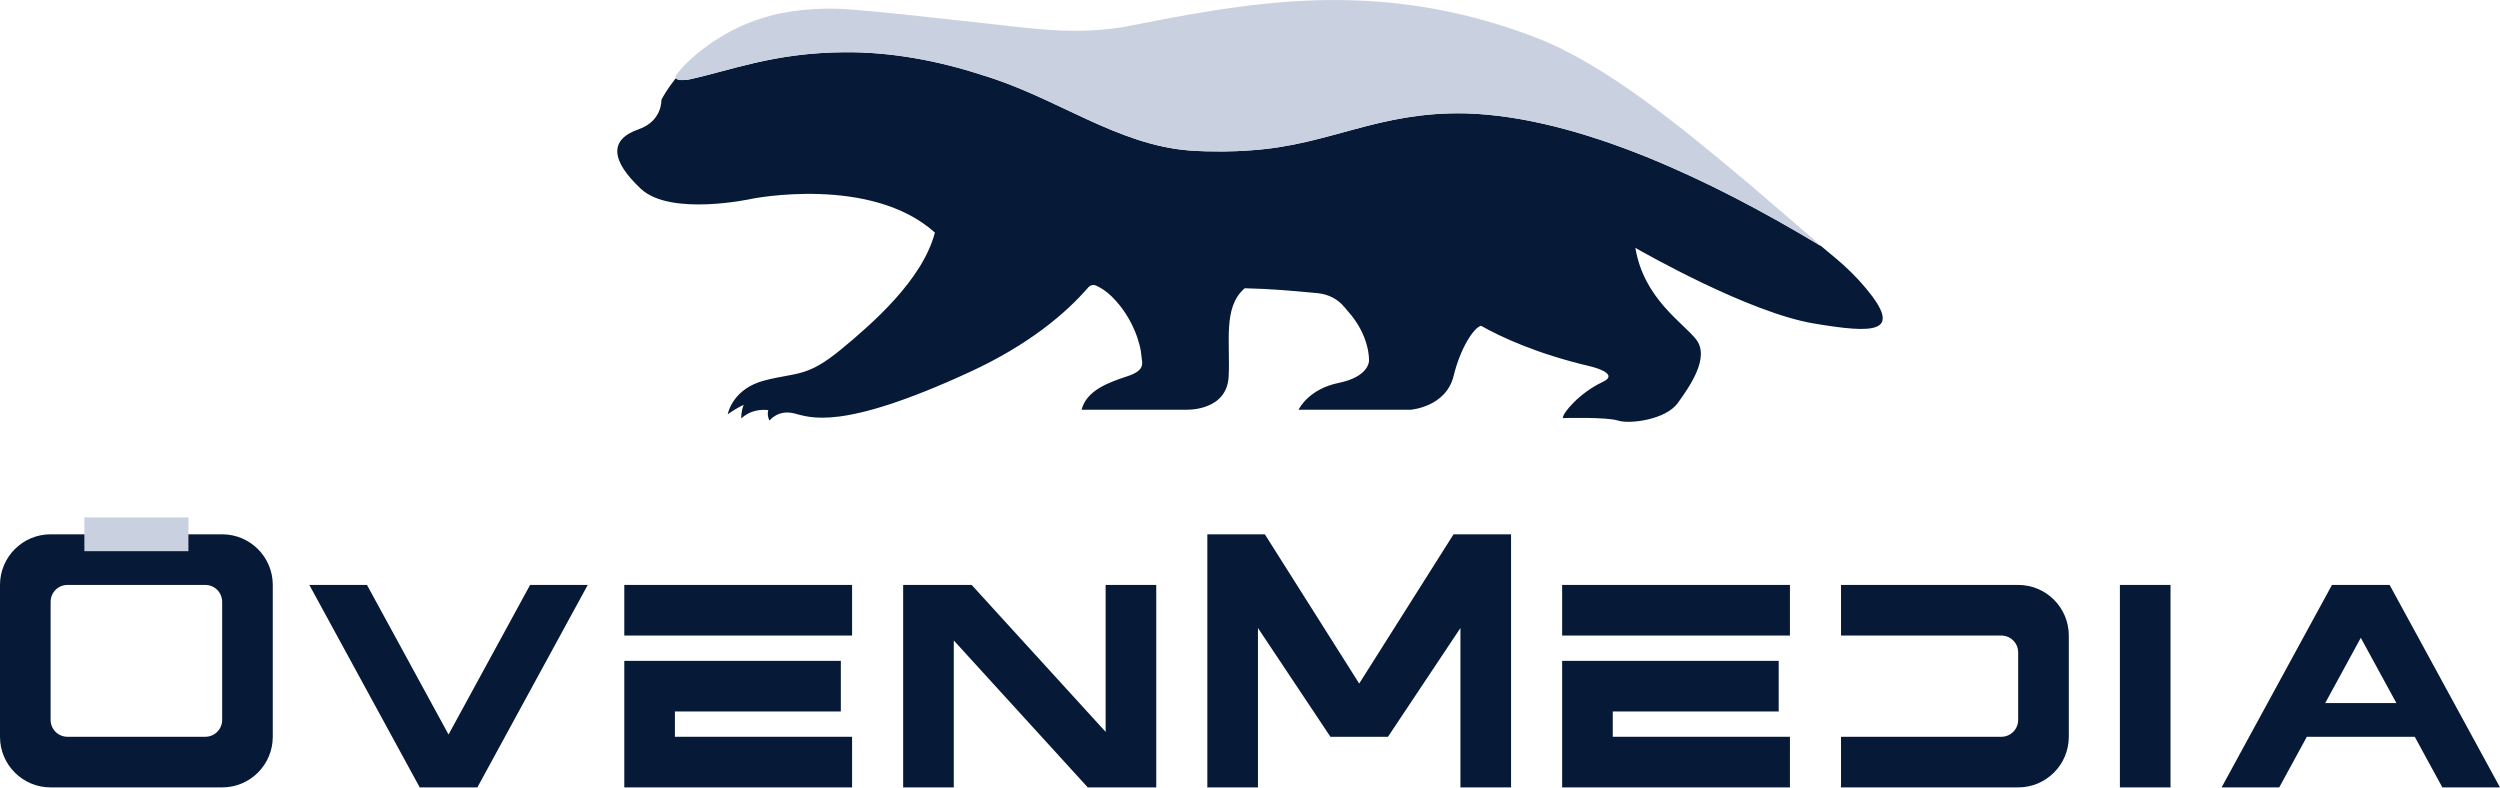
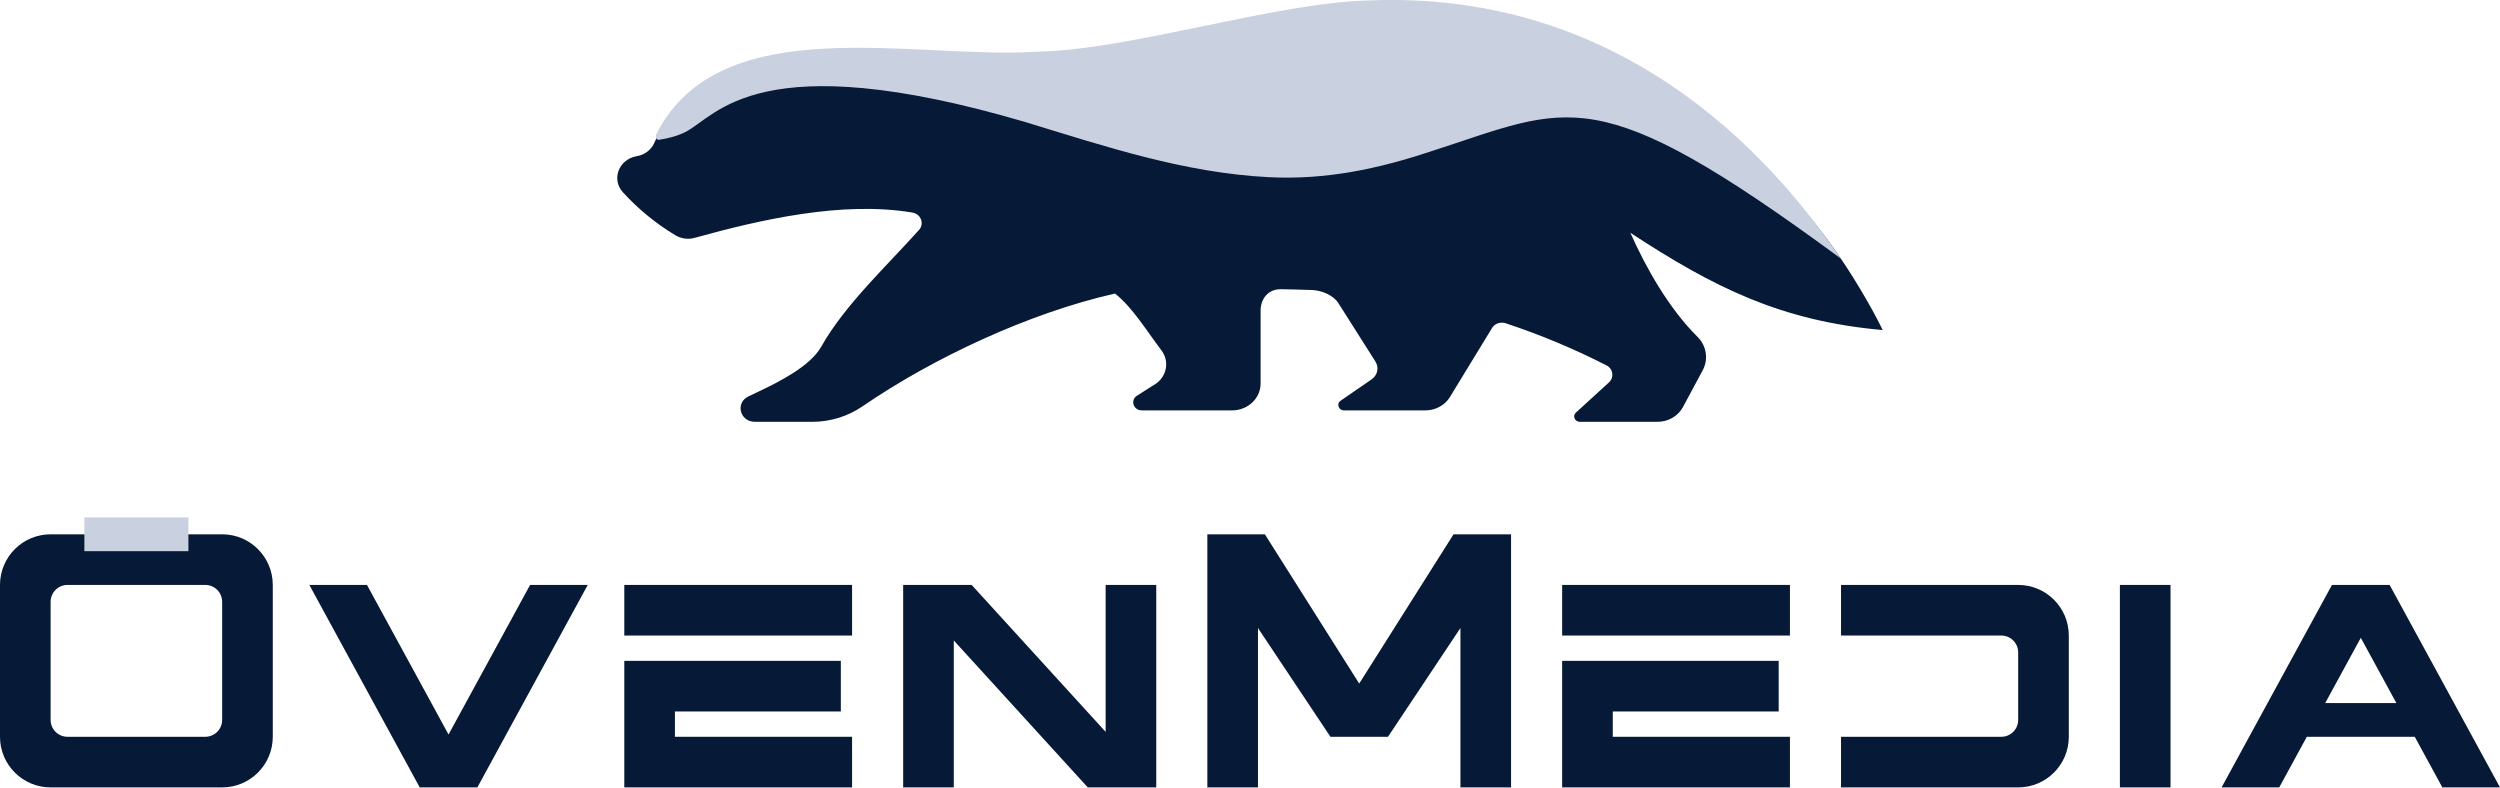
<svg xmlns="http://www.w3.org/2000/svg" id="Layer_2" data-name="Layer 2" viewBox="0 0 1778 560">
  <defs>
    <style>
      .cls-1 {
        fill: #061936;
      }

      .cls-2 {
        fill: #c9d0df;
      }
    </style>
  </defs>
-   <g id="Layer_1-2" data-name="Layer 1">
+   <g id="Layer_3" data-name="Layer 3">
    <g>
      <g>
-         <path class="cls-1" d="M0,416v108c0,19.88,16.12,36,36,36h122c19.88,0,36-16.12,36-36v-108c0-19.88-16.12-36-36-36H36c-19.88,0-36,16.12-36,36ZM146,524H48c-6.63,0-12-5.37-12-12v-84c0-6.63,5.37-12,12-12h98c6.63,0,12,5.37,12,12v84c0,6.63-5.37,12-12,12Z" />
-         <path class="cls-1" d="M377.01,416h40.99s-78.51,143.99-78.5,144h-41s-78.53-143.98-78.5-144h40.99l58.01,106.4,58.01-106.4Z" />
+         <path class="cls-1" d="M1207.234,239.515c-20.43-20.265-36.716-49.218-47.73-73.969,59.176,38.808,107.102,62.764,179.496,69.186-4.545-9.165-9.446-18.138-14.685-26.907C1249.112,79.853,1118.721,6.268,963.772,12.133c-66.171.993-159.503,25.334-225.877,26.334-87.884,5.699-230.429-33.175-272.589,63.202-2.163,4.944-6.89,8.485-12.481,9.419h0c-12.669,2.118-18.206,16.417-9.841,25.62,10.762,11.841,23.328,22.159,37.287,30.574,4.063,2.449,9.047,3.187,13.675,1.904,47.215-13.091,105.198-26.354,154.931-18.014,6.092,1.022,8.707,7.894,4.723,12.353-22.449,25.129-52.988,53.545-69.491,82.972-7.855,14.007-30.284,25.247-45.33,32.334-2.155,1.015-4.339,2.058-6.533,3.112-9.481,4.555-6.038,18.034,4.606,18.041,10.572.006,31.203.014,40.759.016,12.861.003,25.368-3.86,35.762-10.991,50.205-34.447,118.558-66.447,179.618-80.239,12.513,9.919,22.218,26.122,33.011,40.384,5.656,7.474,4.095,17.808-3.565,23.482l-14.156,9.005c-4.537,3.361-2.013,10.226,3.761,10.226h64.223c11.197,0,20.274-8.545,20.274-19.086l-0-51.825c0-8.556,5.464-15.436,14.55-15.266,6.704.125,15.832.318,22.183.577,6.835.279,15.065,3.761,18.57,9.291l26.388,41.641c2.68,4.229,1.502,9.683-2.719,12.591l-22.036,15.18c-3.164,2.18-1.526,6.898,2.394,6.898h57.812c6.864,0,13.261-3.269,17.001-8.688l30.675-50.243c2.048-2.967,5.987-4.205,9.532-3.031,24.683,8.173,48.747,18.247,71.629,29.936,4.804,2.454,5.66,8.615,1.721,12.181-7.196,6.514-16.386,15.023-23.434,21.398-2.634,2.383-.846,6.572,2.807,6.572h55.203c7.645,0,14.64-4.048,18.091-10.47l14.03-26.109c4.248-7.904,2.777-17.472-3.701-23.897Z" />
+         <path class="cls-2" d="M975,.279c-66.171.993-171.625,35.504-238,36.505-86.175,5.588-225.001-30.946-270.112,58.465-1.06,2.102-.242,4.509,2.157,4.128,4.732-.752,12.178-2.286,18.622-5.595,22.049-11.321,51.556-62.762,241.333-7.045,57.593,17.569,112.969,36.109,172.951,39.254,41.086,2.142,78.361-5.977,115.049-18.12,99.852-32.021,116.245-53.478,292.145,75.977C1232.256,70.731,1119.996-5.209,975,.279Z" />
+       </g>
+       <g>
+         <path class="cls-1" d="M0,416v108c0,19.882,16.118,36,36,36h122c19.882,0,36-16.118,36-36v-108c0-19.882-16.118-36-36-36H36c-19.882,0-36,16.118-36,36ZM146,524H48c-6.627,0-12-5.373-12-12v-84c0-6.627,5.373-12,12-12h98c6.627,0,12,5.373,12,12v84c0,6.627-5.373,12-12,12Z" />
+         <path class="cls-1" d="M377.01,416h40.99c.033.01-78.506,143.989-78.499,144h-41.003c.008-.01-78.527-143.982-78.499-144h40.99l58.01,106.398,58.01-106.398Z" />
        <g>
          <rect class="cls-1" x="444" y="416" width="162" height="36" />
          <polygon class="cls-1" points="480 506 598 506 598 470 480 470 444 470 444 506 444 524 444 560 480 560 606 560 606 524 480 524 480 506" />
        </g>
-         <path class="cls-1" d="M786.33,520.51l-95.29-104.51h-48.71s0,144,0,144h36v-104.51l95.29,104.51h48.71s0-144,0-144h-36v104.51Z" />
-         <path class="cls-1" d="M1033.76,380l-67.1,106.14-67.1-106.14h-40.9s0,179.99,0,180h36v-113.36l51.54,77.36h40.92l51.54-77.36v113.36h36s0-180.01,0-180h-40.9Z" />
+         <path class="cls-1" d="M786.333,520.506l-95.293-104.506h-48.707c0-.003,0,143.998,0,144h36v-104.506l95.293,104.506h48.707c0,.003,0-143.997,0-144h-36v104.506Z" />
+         <path class="cls-1" d="M1033.762,380l-67.096,106.143-67.096-106.143h-40.904c0-.006,0,179.994,0,180h36v-113.359l51.539,77.359h40.922l51.539-77.359v113.359h36c0-.006,0-180.006,0-180h-40.904Z" />
        <g>
          <rect class="cls-1" x="1111" y="416" width="162" height="36" />
          <polygon class="cls-1" points="1147 506 1265 506 1265 470 1147 470 1111 470 1111 506 1111 524 1111 560 1147 560 1273 560 1273 524 1147 524 1147 506" />
        </g>
-         <path class="cls-1" d="M1435.33,416h-126v36h114c6.63,0,12,5.37,12,12v48c0,6.63-5.37,12-12,12h-114v36h126c19.88,0,36-16.12,36-36h0v-72h0c0-19.88-16.12-36-36-36h0Z" />
-         <rect class="cls-1" x="1507.67" y="416" width="36" height="144" />
-         <path class="cls-1" d="M1737.01,560h40.99s-78.51-143.99-78.5-144h-41s-78.53,143.98-78.5,144h40.99l19.63-36h76.76l19.63,36ZM1653.7,500l25.3-46.4,25.3,46.4h-50.59Z" />
+         <path class="cls-1" d="M1435.333,416h-126v36h114c6.627,0,12,5.373,12,12v48c0,6.627-5.373,12-12,12h-114v36h126c19.882,0,36-16.118,36-36h0v-72h0c0-19.882-16.118-36-36-36h0Z" />
+         <rect class="cls-1" x="1507.667" y="416" width="36" height="144" />
+         <path class="cls-1" d="M1737.009,560h40.99c.033-.009-78.506-143.989-78.499-144h-41.003c.008.009-78.527,143.982-78.499,144h40.99l19.628-36.001h76.763l19.628,36.001ZM1653.704,500l25.297-46.397,25.296,46.397h-50.593Z" />
        <rect class="cls-2" x="60" y="368" width="74" height="24" />
-       </g>
-       <g>
-         <path class="cls-1" d="M1327.04,205.03c-6.42-7.69-13.56-14.73-21.24-21.16-2.9-2.42-6.47-5.4-10.62-8.85-.12-.1-.24-.2-.37-.3,0-.01,0-.02,0-.04-.04-.08-.19-.25-.44-.49.25.24.4.41.44.49.09.18-.32,0-1.12-.47-.79-.45-1.93-1.19-2.86-1.76-70.66-42.25-166.19-89.46-248.47-91.82-62.7-1.34-95.99,22.38-152.28,26.25-6.46.52-13.71.82-20.52.86-7.88.04-15.96-.16-23.12-.67-52.08-3.87-95.04-37.79-147.54-53.58-31.66-10.35-65.43-16.7-98.89-16.34-50.17.46-80.27,13-110.75,19.55h-.11c-2.43.3-7.43.69-8.48-1.13h0c-.16.19-.31.39-.46.58-5.35,6.76-8.52,12.28-9.84,14.9h0s.83,14.98-16.21,20.91c-21.2,7.37-19.65,22.33,1.58,42.28,21.23,19.95,79.28,7.08,79.28,7.08,0,0,84.44-16.85,129.87,24.09v.04c-8.78,33.78-45.15,65.24-66.49,82.86-24.51,20.25-31.27,16.28-54.51,22.23-22.27,5.71-26.04,22.6-26.31,24,0,.04.04.05.07.03,4.02-2.83,7.74-4.98,11.15-6.62.04-.02.07.02.06.06-1.81,4.55-1.69,8.79-1.65,9.44,0,.04.05.05.07.02,6.52-5.86,13.92-6.39,19.07-5.78l.03.05c-.98,3.85.63,6.9.87,7.33.01.03.05.03.07,0,.51-.64,6.39-7.77,17.29-5.12,11.41,2.78,32.96,13.1,125.08-29.38,42.16-19.44,68.39-41.8,84.43-60.32.93-1.07,2.35-1.64,3.82-1.55.54.04,1.08.16,1.57.39,3.68,1.7,7.42,4.13,10.96,7.59,16.48,16.08,20.92,36.33,21.23,41.69.32,5.36,3.8,10.72-9.82,15.19-13.61,4.46-29.11,10.11-32.63,23.76l.04.06h75.05s28.21.89,29.47-23.52c1.27-24.42-4.12-49.13,11.09-62.53.12-.1.24-.21.36-.32.3,0,.6.01.91.02,17.56.38,34.36,1.89,51.13,3.5,7.49.72,14.35,4.29,18.88,9.94.7.87,1.45,1.75,2.25,2.64,16.16,17.87,15.21,35.43,15.21,35.43,0,0,.32,11.31-21.55,15.78-21.07,4.3-28.02,18.01-28.5,19l.04.06h79.79s0,0,0,0c.13-.02,25.04-1.94,30.42-24.12,4.72-19.43,14.11-34.03,19.4-35.59h.04c14.53,8.19,39.88,19.96,77.23,28.74h0s22.58,5.06,9.19,11.31c-16.02,7.48-28.44,21.97-28.21,25.58l.03.03c1.11-.03,31.18-.84,39.27,1.79,8.24,2.68,33.91-.6,42.47-12.51,8.56-11.91,23.04-32.45,12.99-45.26-9.43-12.01-37.15-29-43.16-64.99,0-.03.02-.06.05-.04,5.38,3.09,80.65,45.97,126.78,53.72,42.47,7.13,64.22,7.47,37.12-25.02Z" />
-         <path class="cls-2" d="M489.25,56.7c30.48-6.55,60.58-19.09,110.75-19.55,33.45-.36,67.23,5.99,98.89,16.34,52.5,15.79,95.47,49.71,147.54,53.58,7.17.51,15.25.71,23.12.67,6.81-.04,14.06-.35,20.52-.86,56.28-3.87,89.58-27.59,152.28-26.25,82.29,2.35,177.81,49.56,248.47,91.82.93.57,2.07,1.3,2.86,1.76.8.47,1.21.65,1.12.47-.08-.17-.6-.67-1.45-1.41-13.89-11.86-30.34-26.19-49.83-42.82-47.69-39.94-101.25-84.41-150.81-103.57-114.9-44.34-208.34-24.18-295.32-7.39-39.65,6.12-72.97-.82-118.23-5.23-21.44-2.43-48.86-5.51-73.37-7.45-20.9-1.91-45.82.26-63.16,5.95-24.76,7.09-50.58,25.48-61.7,40.57-2.42,4.31,5.05,3.77,8.21,3.4h.11Z" />
      </g>
    </g>
  </g>
</svg>
